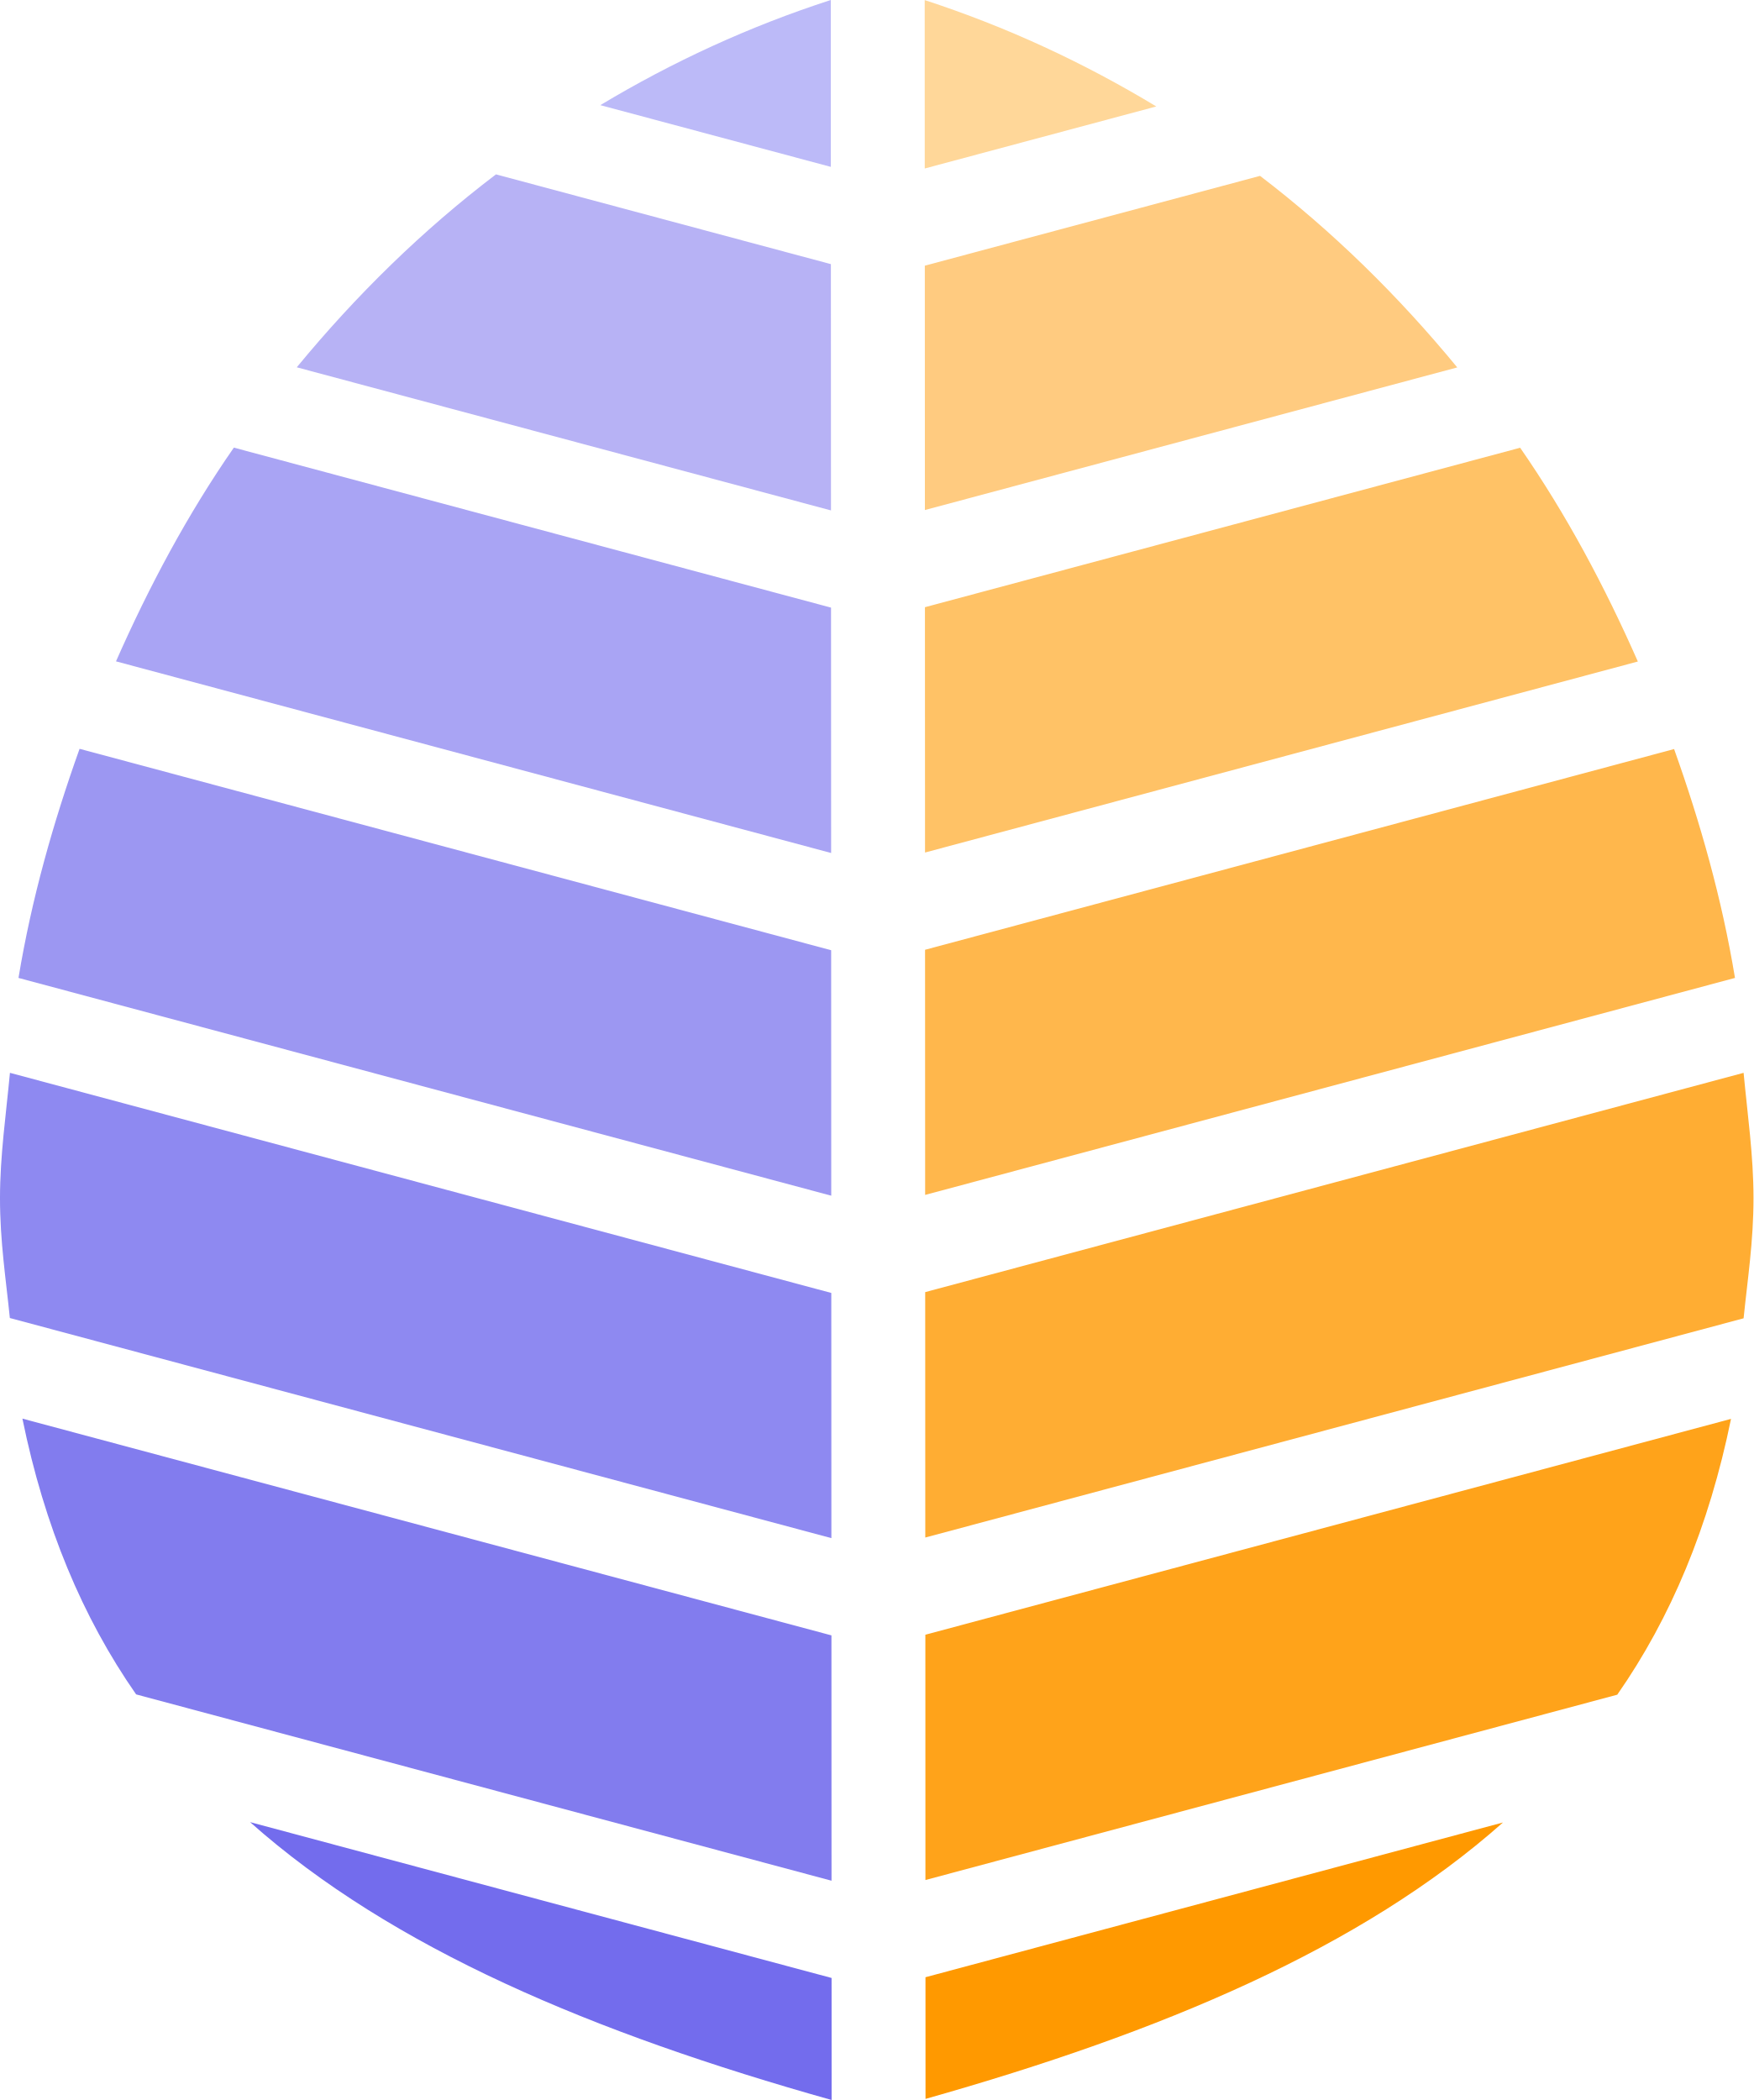
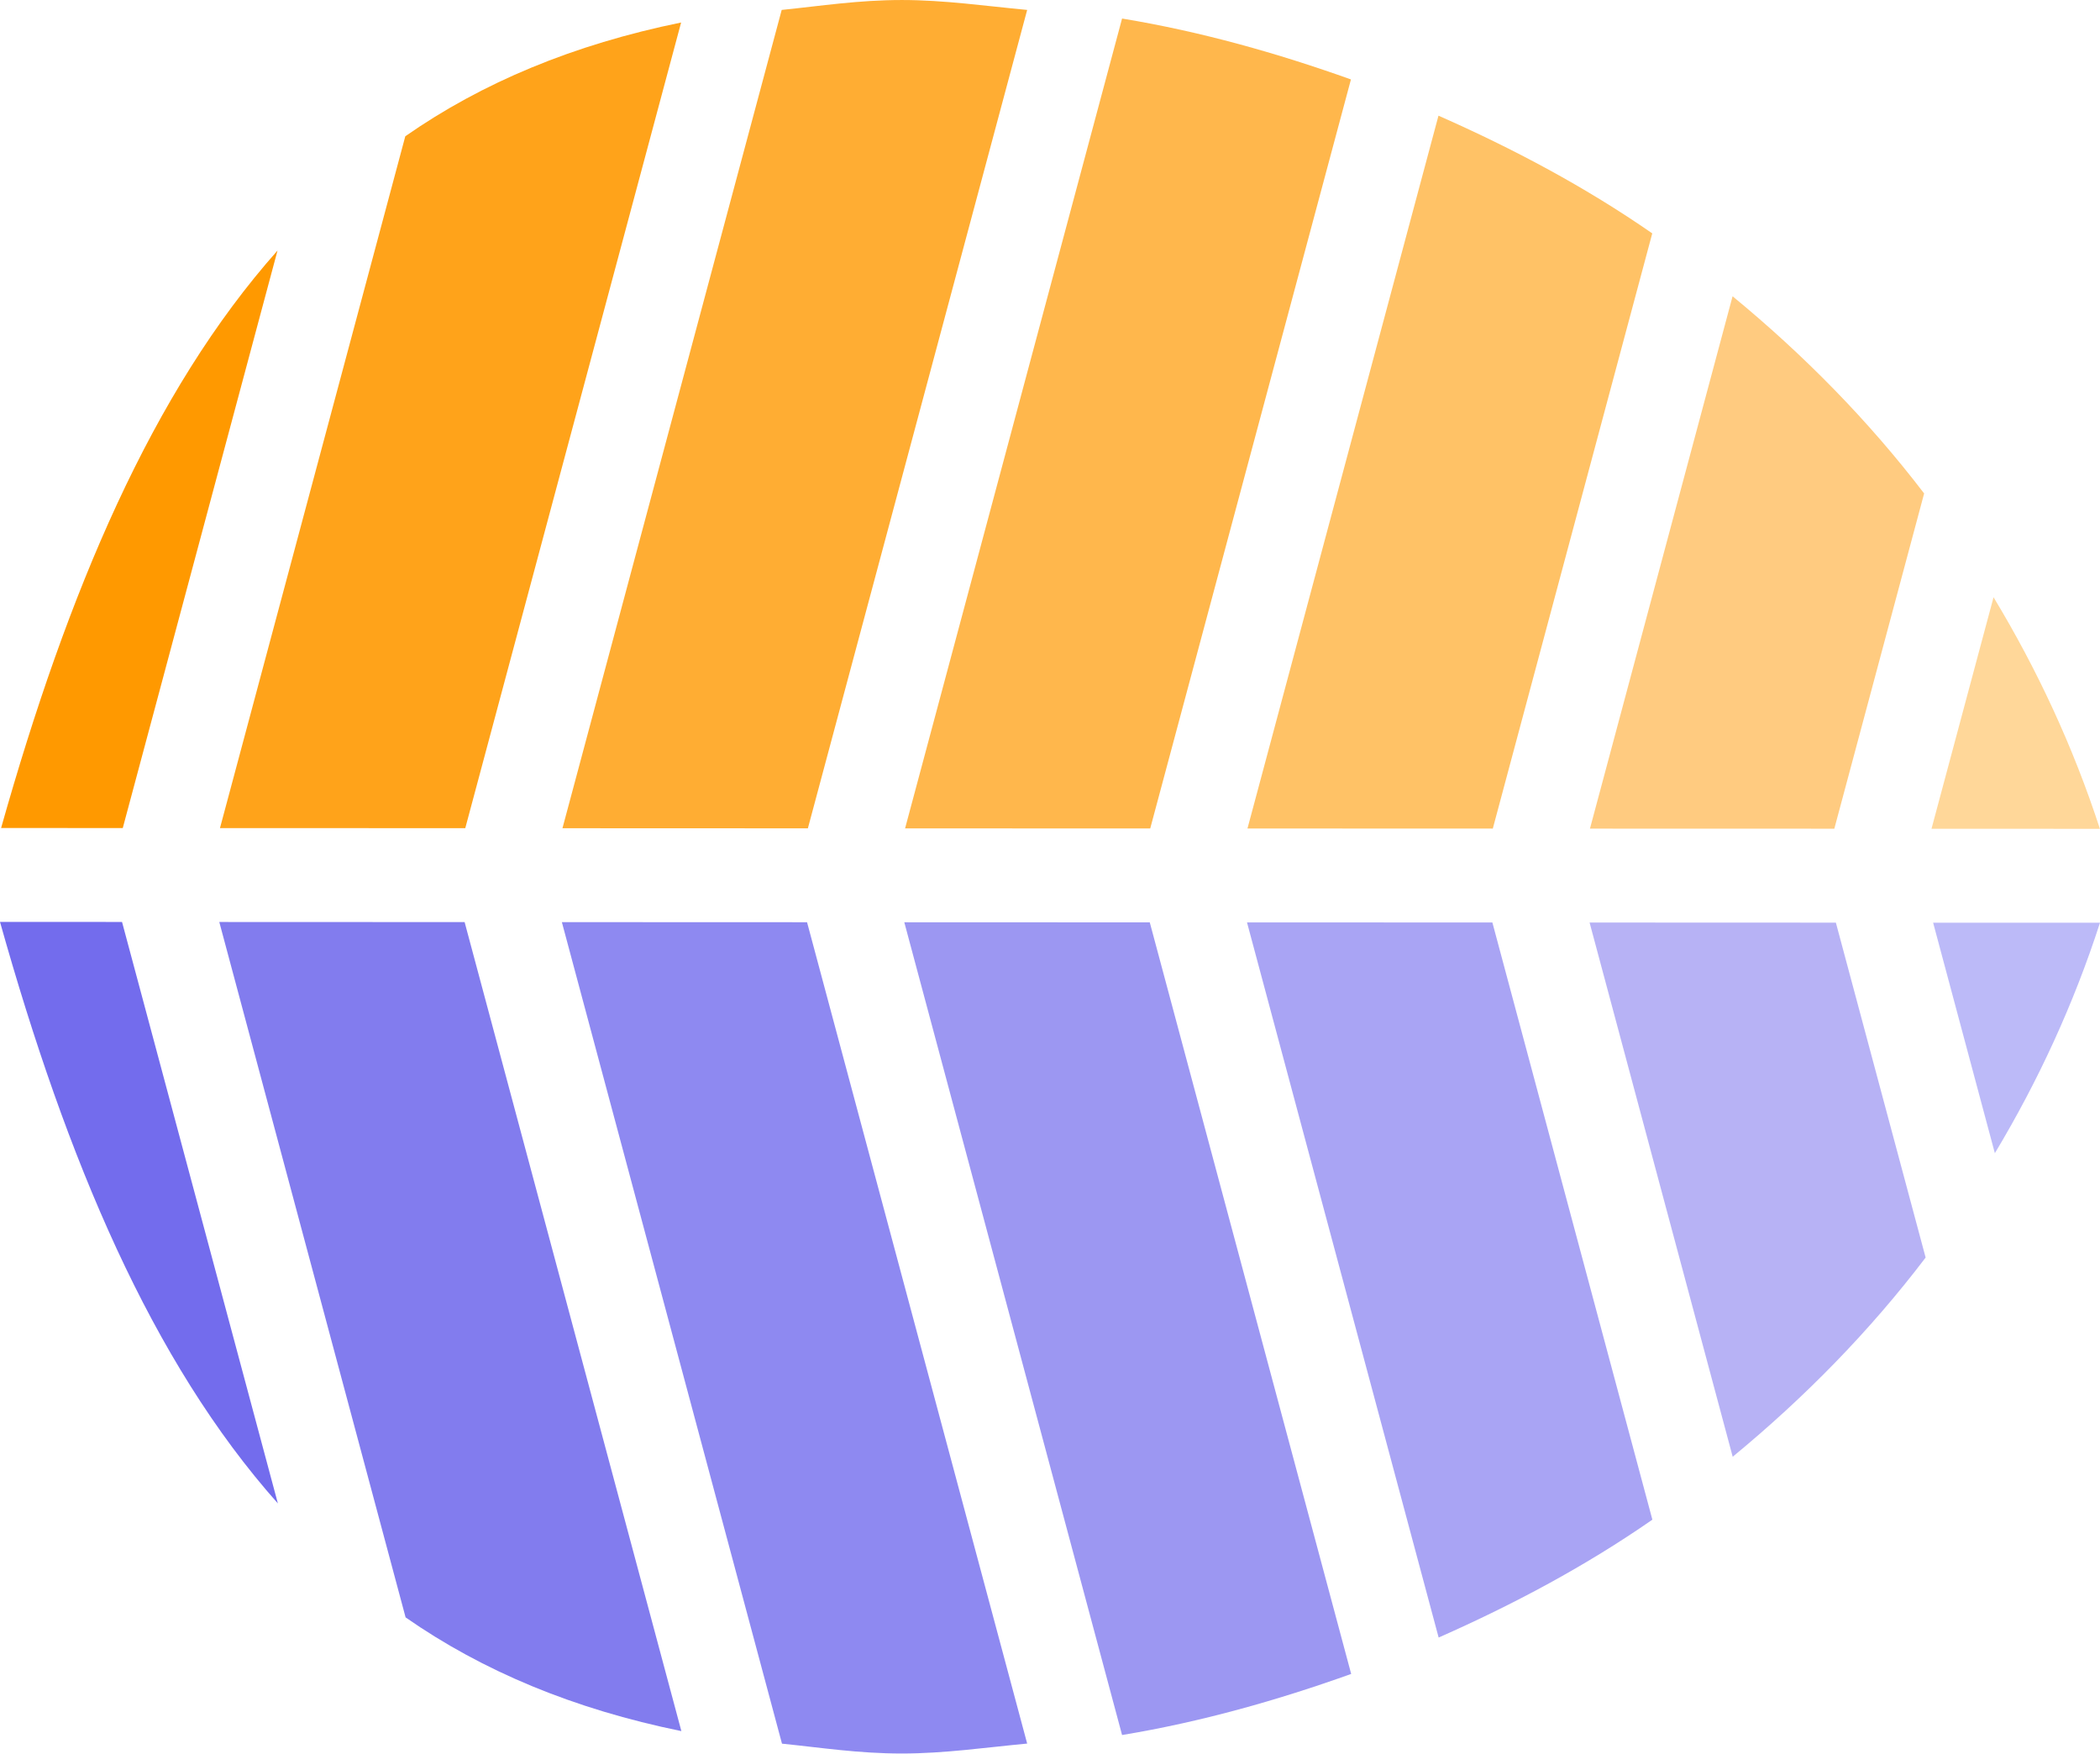
- <svg xmlns="http://www.w3.org/2000/svg" width="74.697mm" height="89.461mm" viewBox="0 0 74.697 89.461" version="1.1" id="svg5">
+ <svg xmlns="http://www.w3.org/2000/svg" width="89.461mm" height="74.697mm" viewBox="0 0 89.461 74.697" version="1.1" id="svg5">
  <defs id="defs2" />
-   <g id="layer1" transform="translate(-10.25724,-32.56889)">
-     <g id="g39983" transform="translate(-99.13798,-3.911054)">
+   <g id="layer1" transform="translate(-0.56193,-10.4531)">
+     <g id="g39983" transform="matrix(0,-1,-1,0,126.5028,194.5457)">
      <path style="color:#000000;fill:#bcbaf8;fill-opacity:1;stroke-linecap:round;-inkscape-stroke:none" d="m 144.788,43.589 -0.002,-7.109 c -3.468,1.122 -6.738,2.63 -9.818,4.479 z" id="path35475" />
      <path style="color:#000000;fill:#ffd799;fill-opacity:1;stroke-linecap:round;-inkscape-stroke:none" d="m 148.788,43.658 9.863,-2.643 c -3.093,-1.869 -6.379,-3.396 -9.865,-4.531 z" id="path35472" />
      <path style="color:#000000;fill:#ffcb80;fill-opacity:1;stroke-linecap:round;-inkscape-stroke:none" d="m 148.794,58.208 22.678,-6.076 c -2.505,-3.043 -5.297,-5.79 -8.4,-8.16 l -14.281,3.826 z" id="path35469" />
      <path style="color:#000000;fill:#b7b2f5;fill-opacity:1;stroke-linecap:round;-inkscape-stroke:none" d="m 144.794,58.224 -0.004,-10.492 -14.267,-3.824 c -3.136,2.382 -5.958,5.151 -8.486,8.219 z" id="path35466" />
      <path style="color:#000000;fill:#ffc266;fill-opacity:1;stroke-linecap:round;-inkscape-stroke:none" d="m 148.8,72.798 30.365,-8.137 c -1.415,-3.21 -3.051,-6.277 -5.014,-9.107 l -25.355,6.793 z" id="path35463" />
      <path style="color:#000000;fill:#a9a4f4;fill-opacity:1;stroke-linecap:round;-inkscape-stroke:none" d="m 144.8,72.818 -0.004,-10.453 -25.439,-6.816 c -1.965,2.829 -3.604,5.896 -5.021,9.105 z" id="path35460" />
      <path style="color:#000000;fill:#ffb74c;fill-opacity:1;stroke-linecap:round;-inkscape-stroke:none" d="m 148.805,87.384 34.498,-9.244 c -0.557,-3.374 -1.474,-6.61 -2.594,-9.75 l -31.908,8.551 z" id="path35457" />
      <path style="color:#000000;fill:#9c97f2;fill-opacity:1;stroke-linecap:round;-inkscape-stroke:none" d="m 144.805,87.417 -0.004,-10.457 -32.016,-8.58 c -1.123,3.143 -2.043,6.382 -2.602,9.76 z" id="path35454" />
      <path style="color:#000000;fill:#ffad33;fill-opacity:1;stroke-linecap:round;-inkscape-stroke:none" d="m 148.811,101.98 34.859,-9.34 c 0.17,-1.674 0.421,-3.259 0.422,-5.121 -2e-4,-1.814 -0.256,-3.563 -0.422,-5.336 l -34.863,9.342 z" id="path35451" />
      <path style="color:#000000;fill:#8e89f1;fill-opacity:1;stroke-linecap:round;-inkscape-stroke:none" d="m 144.811,102.005 -0.004,-10.445 -34.988,-9.377 c -0.166,1.774 -0.423,3.523 -0.424,5.338 8.7e-4,1.857 0.251,3.437 0.42,5.107 z" id="path35448" />
      <path style="color:#000000;fill:#ffa31a;fill-opacity:1;stroke-linecap:round;-inkscape-stroke:none" d="m 148.817,116.57 29.471,-7.895 c 2.287,-3.279 3.907,-7.158 4.846,-11.75 l -34.32,9.195 z" id="path35445" />
      <path style="color:#000000;fill:#827cee;fill-opacity:1;stroke-linecap:round;-inkscape-stroke:none" d="m 144.817,116.599 -0.004,-10.451 -34.463,-9.234 c 0.937,4.592 2.559,8.469 4.844,11.748 z" id="path35442" />
      <path style="color:#000000;fill:#ff9900;fill-opacity:1;stroke-linecap:round;-inkscape-stroke:none" d="m 148.821,125.894 c 10.071,-2.843 18.576,-6.427 24.598,-11.775 l -24.6,6.592 z" id="path35439" />
      <path style="color:#000000;fill:#736ced;fill-opacity:1;stroke-linecap:round;-inkscape-stroke:none" d="m 144.821,125.941 -0.002,-5.199 -24.771,-6.639 c 6.055,5.386 14.621,8.985 24.773,11.838 z" id="path35436" />
    </g>
  </g>
</svg>
